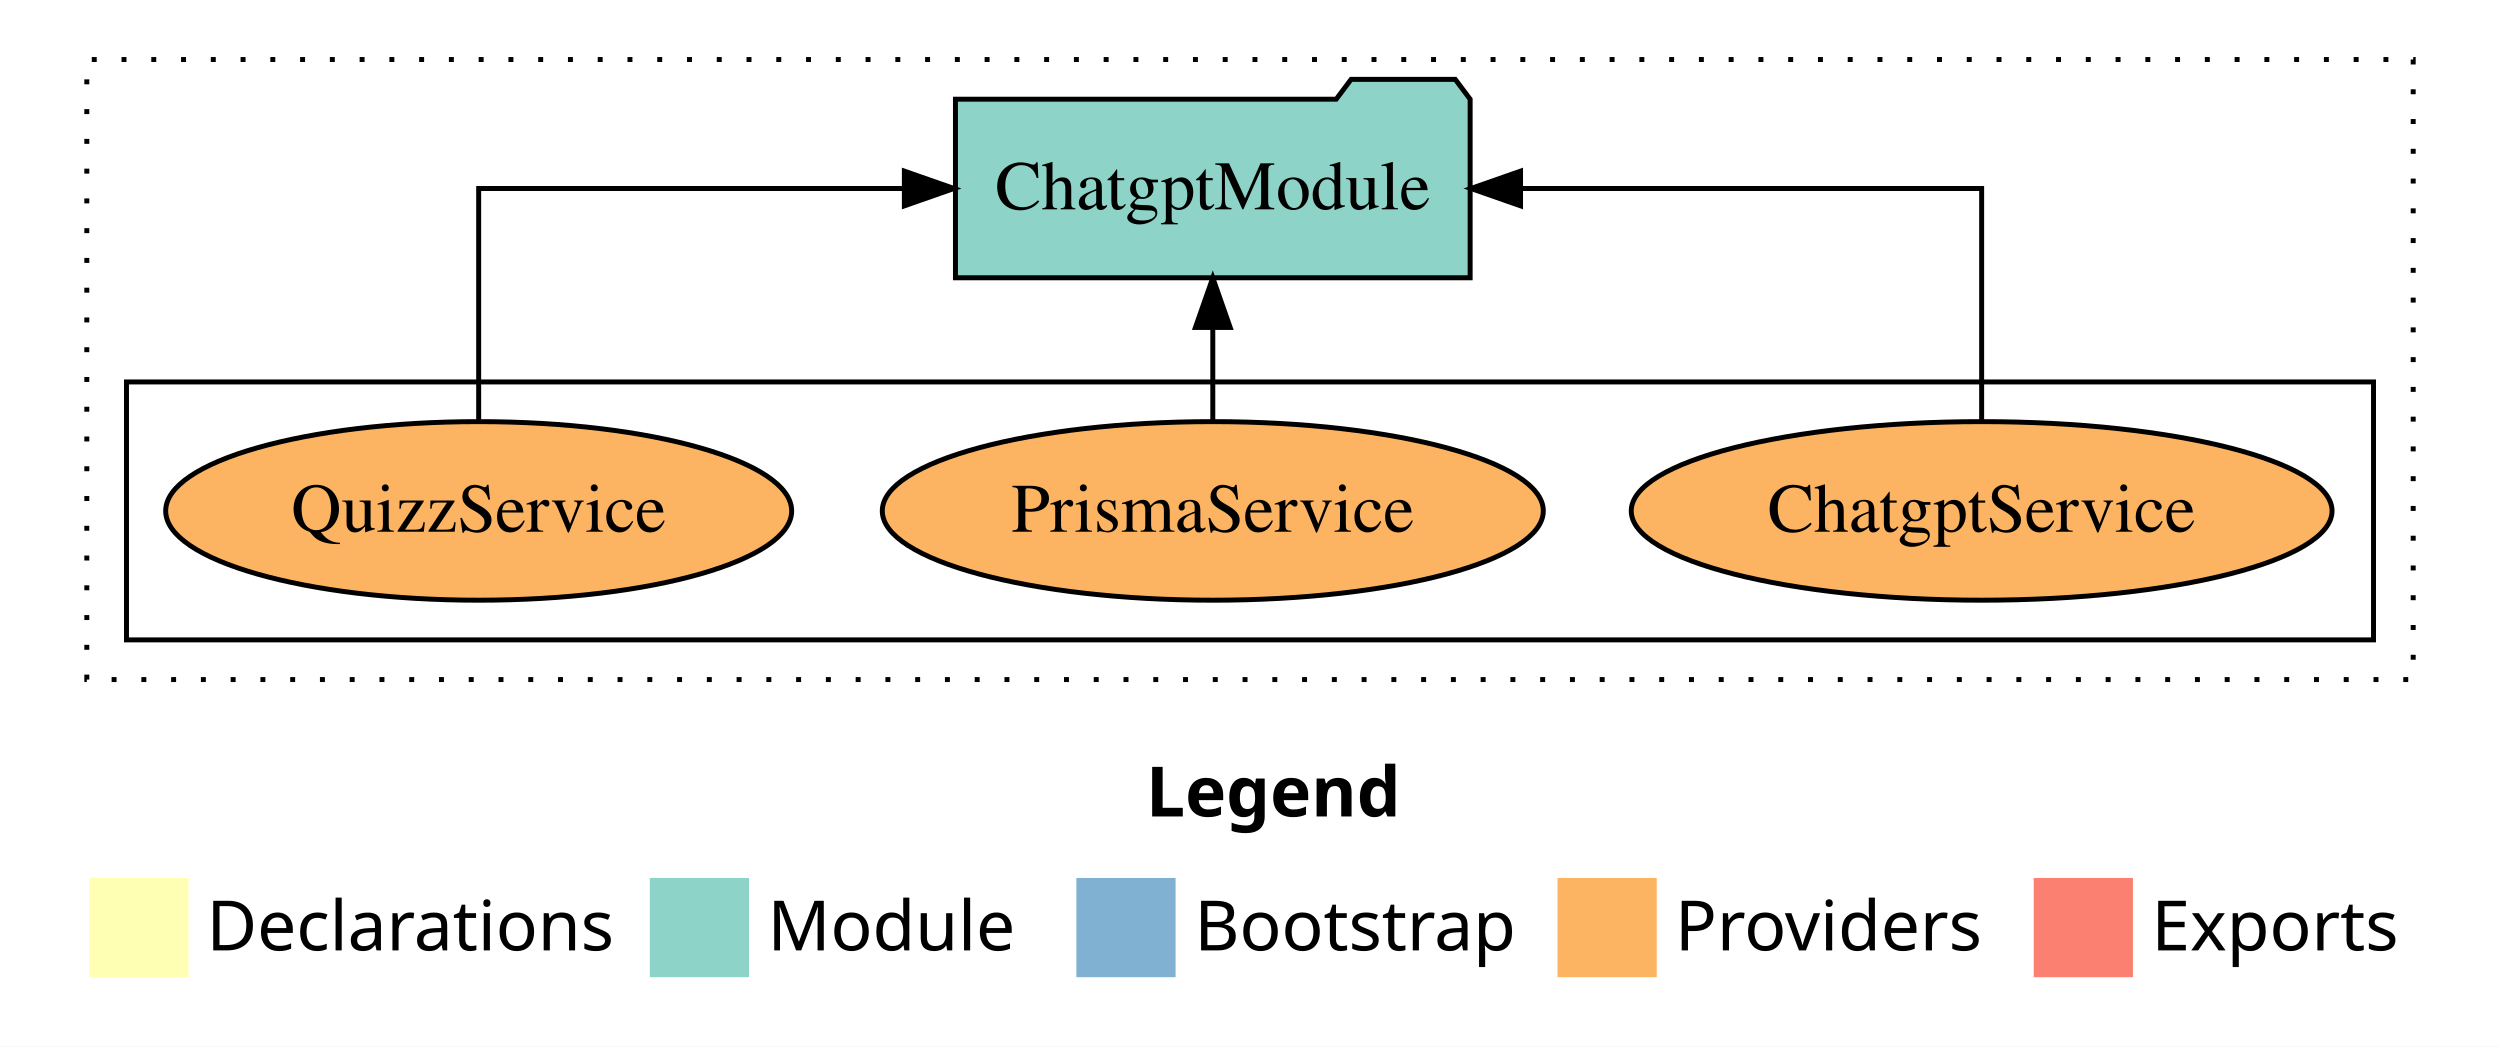
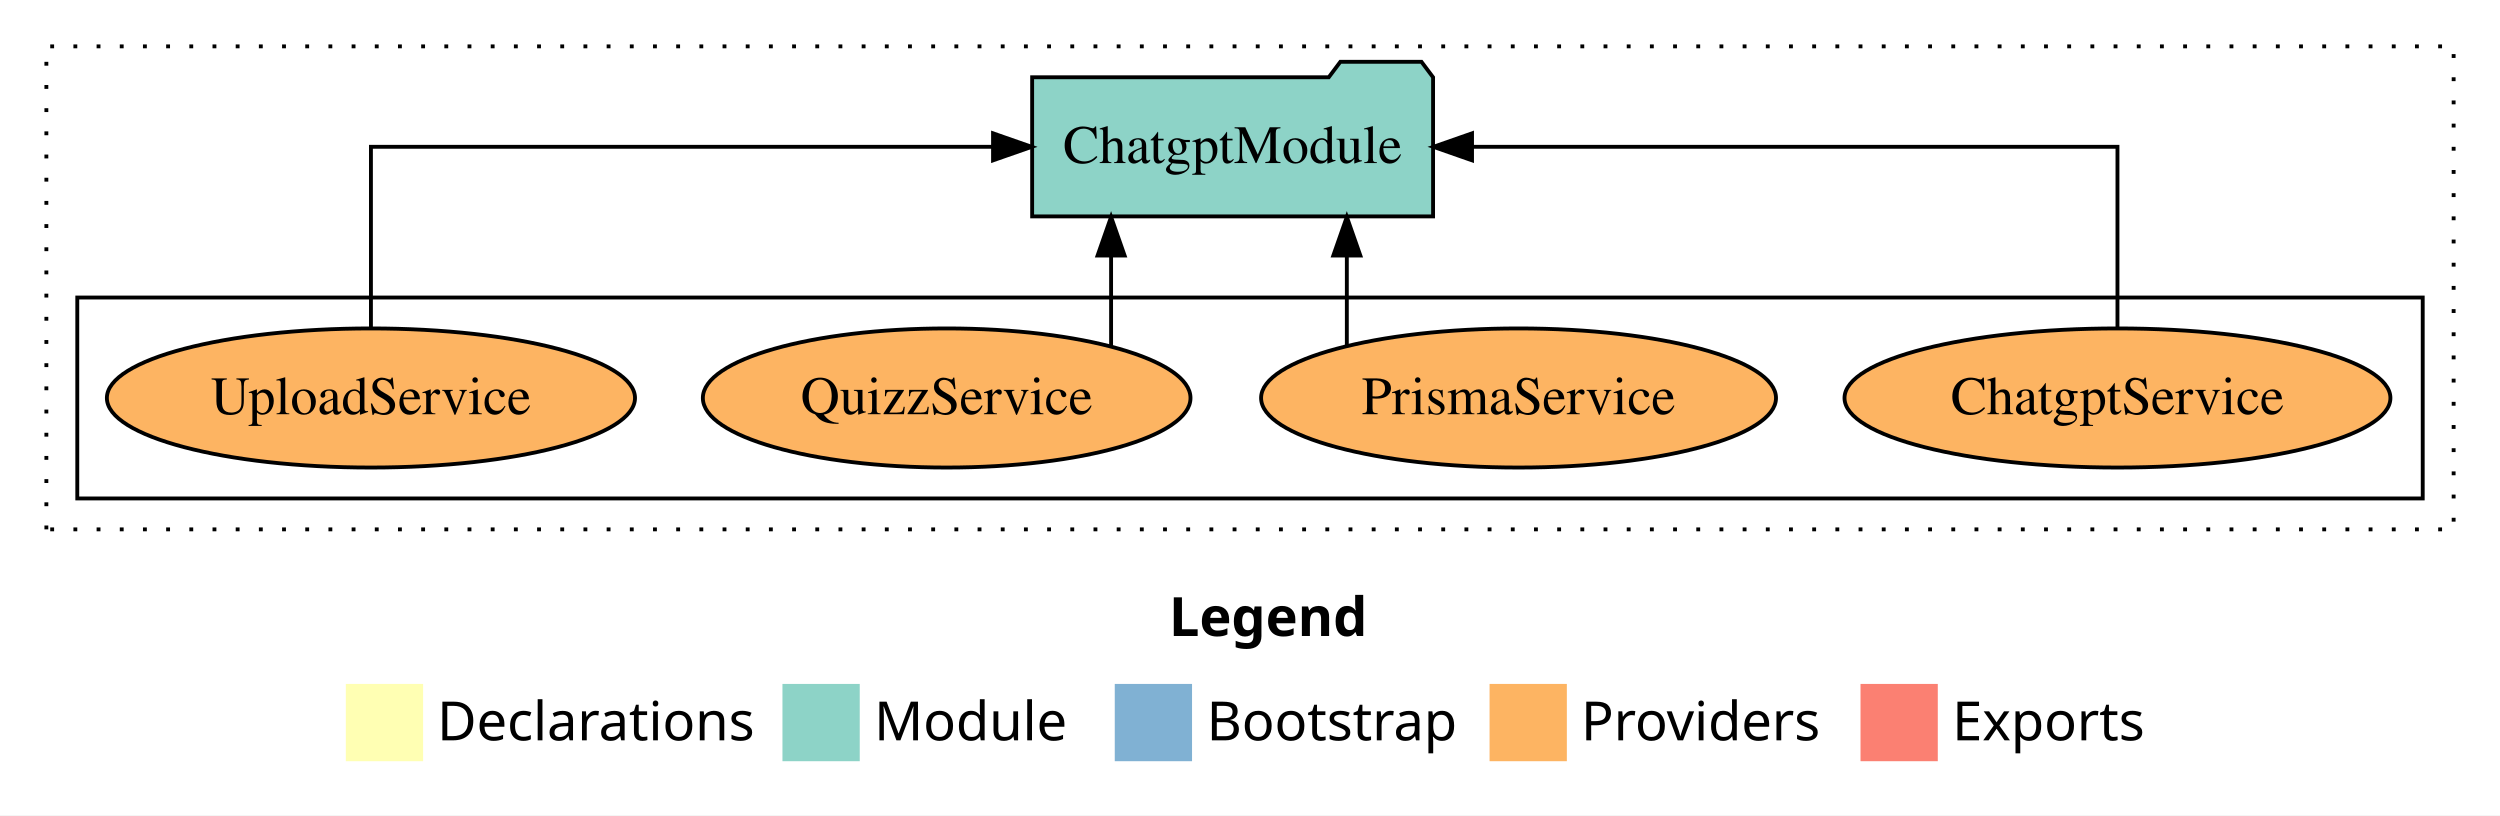
- <svg xmlns="http://www.w3.org/2000/svg" width="504pt" height="211pt" viewBox="0.00 0.00 504.00 211.00">
+ <svg xmlns="http://www.w3.org/2000/svg" width="647pt" height="211pt" viewBox="0.00 0.00 647.00 211.00">
  <g id="graph0" class="graph" transform="scale(1 1) rotate(0) translate(4 207)">
-     <polygon fill="white" stroke="transparent" points="-4,4 -4,-207 500,-207 500,4 -4,4" />
-     <text text-anchor="start" x="227.01" y="-42.4" font-family="Times-12" font-weight="bold" font-size="14.00">Legend</text>
-     <polygon fill="#ffffb3" stroke="transparent" points="14,-10 14,-30 34,-30 34,-10 14,-10" />
-     <text text-anchor="start" x="37.63" y="-15.4" font-family="Times-12" font-size="14.00">  Declarations</text>
-     <polygon fill="#8dd3c7" stroke="transparent" points="127,-10 127,-30 147,-30 147,-10 127,-10" />
-     <text text-anchor="start" x="150.73" y="-15.4" font-family="Times-12" font-size="14.00">  Module</text>
-     <polygon fill="#80b1d3" stroke="transparent" points="213,-10 213,-30 233,-30 233,-10 213,-10" />
-     <text text-anchor="start" x="236.78" y="-15.4" font-family="Times-12" font-size="14.00">  Bootstrap</text>
-     <polygon fill="#fdb462" stroke="transparent" points="310,-10 310,-30 330,-30 330,-10 310,-10" />
-     <text text-anchor="start" x="333.67" y="-15.4" font-family="Times-12" font-size="14.00">  Providers</text>
-     <polygon fill="#fb8072" stroke="transparent" points="406,-10 406,-30 426,-30 426,-10 406,-10" />
-     <text text-anchor="start" x="429.73" y="-15.4" font-family="Times-12" font-size="14.00">  Exports</text>
+     <polygon fill="white" stroke="transparent" points="-4,4 -4,-207 643,-207 643,4 -4,4" />
+     <text text-anchor="start" x="298.51" y="-42.4" font-family="Times-12" font-weight="bold" font-size="14.00">Legend</text>
+     <polygon fill="#ffffb3" stroke="transparent" points="85.5,-10 85.5,-30 105.5,-30 105.5,-10 85.5,-10" />
+     <text text-anchor="start" x="109.13" y="-15.4" font-family="Times-12" font-size="14.00">  Declarations</text>
+     <polygon fill="#8dd3c7" stroke="transparent" points="198.5,-10 198.5,-30 218.5,-30 218.5,-10 198.5,-10" />
+     <text text-anchor="start" x="222.23" y="-15.4" font-family="Times-12" font-size="14.00">  Module</text>
+     <polygon fill="#80b1d3" stroke="transparent" points="284.5,-10 284.5,-30 304.5,-30 304.5,-10 284.5,-10" />
+     <text text-anchor="start" x="308.28" y="-15.4" font-family="Times-12" font-size="14.00">  Bootstrap</text>
+     <polygon fill="#fdb462" stroke="transparent" points="381.5,-10 381.5,-30 401.5,-30 401.5,-10 381.5,-10" />
+     <text text-anchor="start" x="405.17" y="-15.4" font-family="Times-12" font-size="14.00">  Providers</text>
+     <polygon fill="#fb8072" stroke="transparent" points="477.5,-10 477.5,-30 497.5,-30 497.5,-10 477.5,-10" />
+     <text text-anchor="start" x="501.23" y="-15.4" font-family="Times-12" font-size="14.00">  Exports</text>
    <g id="clust1" class="cluster">
-       <polygon fill="none" stroke="black" stroke-dasharray="1,5" points="13.5,-70 13.5,-195 482.5,-195 482.5,-70 13.5,-70" />
+       <polygon fill="none" stroke="black" stroke-dasharray="1,5" points="8,-70 8,-195 631,-195 631,-70 8,-70" />
    </g>
    <g id="clust6" class="cluster">
-       <polygon fill="none" stroke="black" points="21.5,-78 21.5,-130 474.5,-130 474.5,-78 21.5,-78" />
+       <polygon fill="none" stroke="black" points="16,-78 16,-130 623,-130 623,-78 16,-78" />
    </g>
    <g id="node1" class="node">
-       <ellipse fill="#fdb462" stroke="black" cx="395.5" cy="-104" rx="70.64" ry="18" />
-       <text text-anchor="middle" x="395.5" y="-99.8" font-family="Times,serif" font-size="14.00">ChatgptService</text>
+       <ellipse fill="#fdb462" stroke="black" cx="544" cy="-104" rx="70.64" ry="18" />
+       <text text-anchor="middle" x="544" y="-99.8" font-family="Times,serif" font-size="14.00">ChatgptService</text>
+     </g>
+     <g id="node5" class="node">
+       <polygon fill="#8dd3c7" stroke="black" points="366.88,-187 363.88,-191 342.88,-191 339.88,-187 263.12,-187 263.12,-151 366.88,-151 366.88,-187" />
+       <text text-anchor="middle" x="315" y="-164.8" font-family="Times,serif" font-size="14.00">ChatgptModule</text>
+     </g>
+     <g id="edge1" class="edge">
+       <path fill="none" stroke="black" d="M544,-122.11C544,-141.34 544,-169 544,-169 544,-169 376.96,-169 376.96,-169" />
+       <polygon fill="black" stroke="black" points="376.96,-165.5 366.96,-169 376.96,-172.5 376.96,-165.5" />
+     </g>
+     <g id="node2" class="node">
+       <ellipse fill="#fdb462" stroke="black" cx="389" cy="-104" rx="66.63" ry="18" />
+       <text text-anchor="middle" x="389" y="-99.8" font-family="Times,serif" font-size="14.00">PrismaService</text>
+     </g>
+     <g id="edge2" class="edge">
+       <path fill="none" stroke="black" d="M344.56,-117.47C344.56,-117.47 344.56,-140.86 344.56,-140.86" />
+       <polygon fill="black" stroke="black" points="341.06,-140.86 344.56,-150.86 348.06,-140.86 341.06,-140.86" />
+     </g>
+     <g id="node3" class="node">
+       <ellipse fill="#fdb462" stroke="black" cx="241" cy="-104" rx="63.1" ry="18" />
+       <text text-anchor="middle" x="241" y="-99.8" font-family="Times,serif" font-size="14.00">QuizzService</text>
+     </g>
+     <g id="edge3" class="edge">
+       <path fill="none" stroke="black" d="M283.55,-117.47C283.55,-117.47 283.55,-140.86 283.55,-140.86" />
+       <polygon fill="black" stroke="black" points="280.05,-140.86 283.55,-150.86 287.05,-140.86 280.05,-140.86" />
    </g>
    <g id="node4" class="node">
-       <polygon fill="#8dd3c7" stroke="black" points="292.38,-187 289.38,-191 268.38,-191 265.38,-187 188.62,-187 188.62,-151 292.38,-151 292.38,-187" />
-       <text text-anchor="middle" x="240.5" y="-164.8" font-family="Times,serif" font-size="14.00">ChatgptModule</text>
+       <ellipse fill="#fdb462" stroke="black" cx="92" cy="-104" rx="68.34" ry="18" />
+       <text text-anchor="middle" x="92" y="-99.8" font-family="Times,serif" font-size="14.00">UploadService</text>
    </g>
-     <g id="edge1" class="edge">
-       <path fill="none" stroke="black" d="M395.5,-122.11C395.5,-141.34 395.5,-169 395.5,-169 395.5,-169 302.54,-169 302.54,-169" />
-       <polygon fill="black" stroke="black" points="302.54,-165.5 292.54,-169 302.54,-172.5 302.54,-165.5" />
-     </g>
-     <g id="node2" class="node">
-       <ellipse fill="#fdb462" stroke="black" cx="240.5" cy="-104" rx="66.63" ry="18" />
-       <text text-anchor="middle" x="240.5" y="-99.8" font-family="Times,serif" font-size="14.00">PrismaService</text>
-     </g>
-     <g id="edge2" class="edge">
-       <path fill="none" stroke="black" d="M240.5,-122.11C240.5,-122.11 240.5,-140.99 240.5,-140.99" />
-       <polygon fill="black" stroke="black" points="237,-140.99 240.5,-150.99 244,-140.99 237,-140.99" />
-     </g>
-     <g id="node3" class="node">
-       <ellipse fill="#fdb462" stroke="black" cx="92.5" cy="-104" rx="63.1" ry="18" />
-       <text text-anchor="middle" x="92.5" y="-99.8" font-family="Times,serif" font-size="14.00">QuizzService</text>
-     </g>
-     <g id="edge3" class="edge">
-       <path fill="none" stroke="black" d="M92.5,-122.11C92.5,-141.34 92.5,-169 92.5,-169 92.5,-169 178.32,-169 178.32,-169" />
-       <polygon fill="black" stroke="black" points="178.32,-172.5 188.32,-169 178.32,-165.5 178.32,-172.5" />
+     <g id="edge4" class="edge">
+       <path fill="none" stroke="black" d="M92,-122.11C92,-141.34 92,-169 92,-169 92,-169 253,-169 253,-169" />
+       <polygon fill="black" stroke="black" points="253,-172.5 263,-169 253,-165.5 253,-172.5" />
    </g>
  </g>
</svg>
